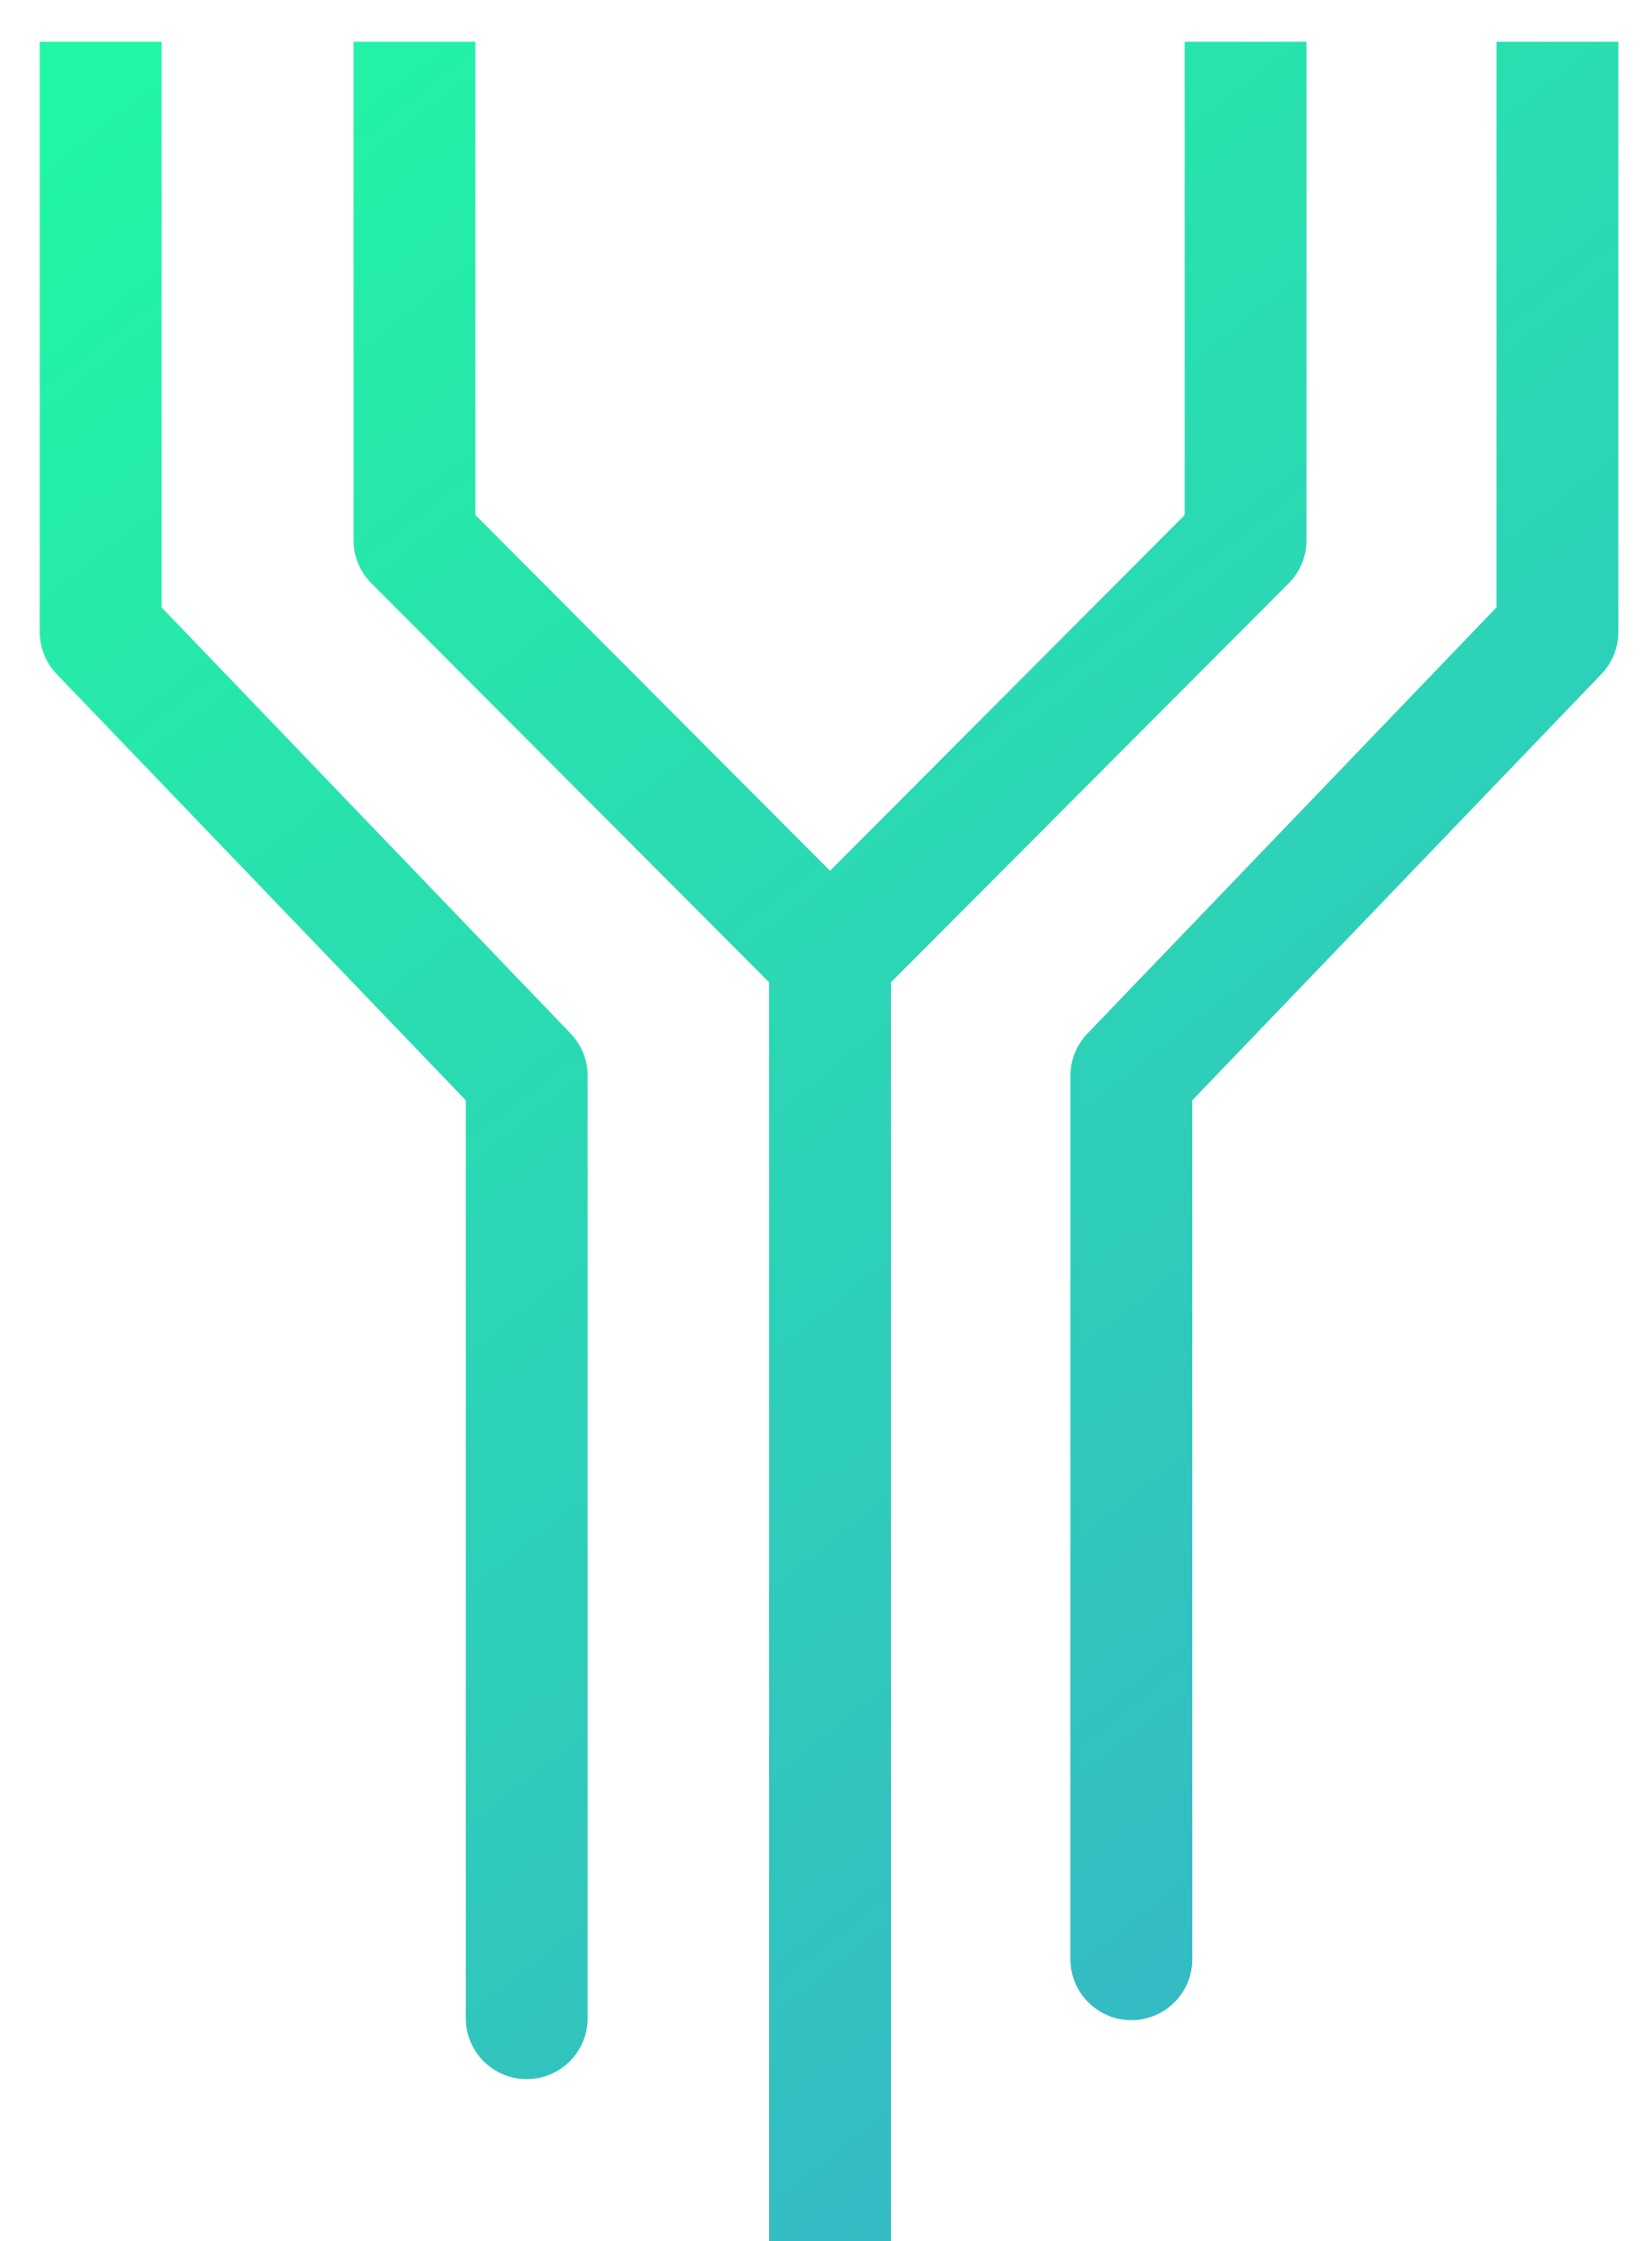
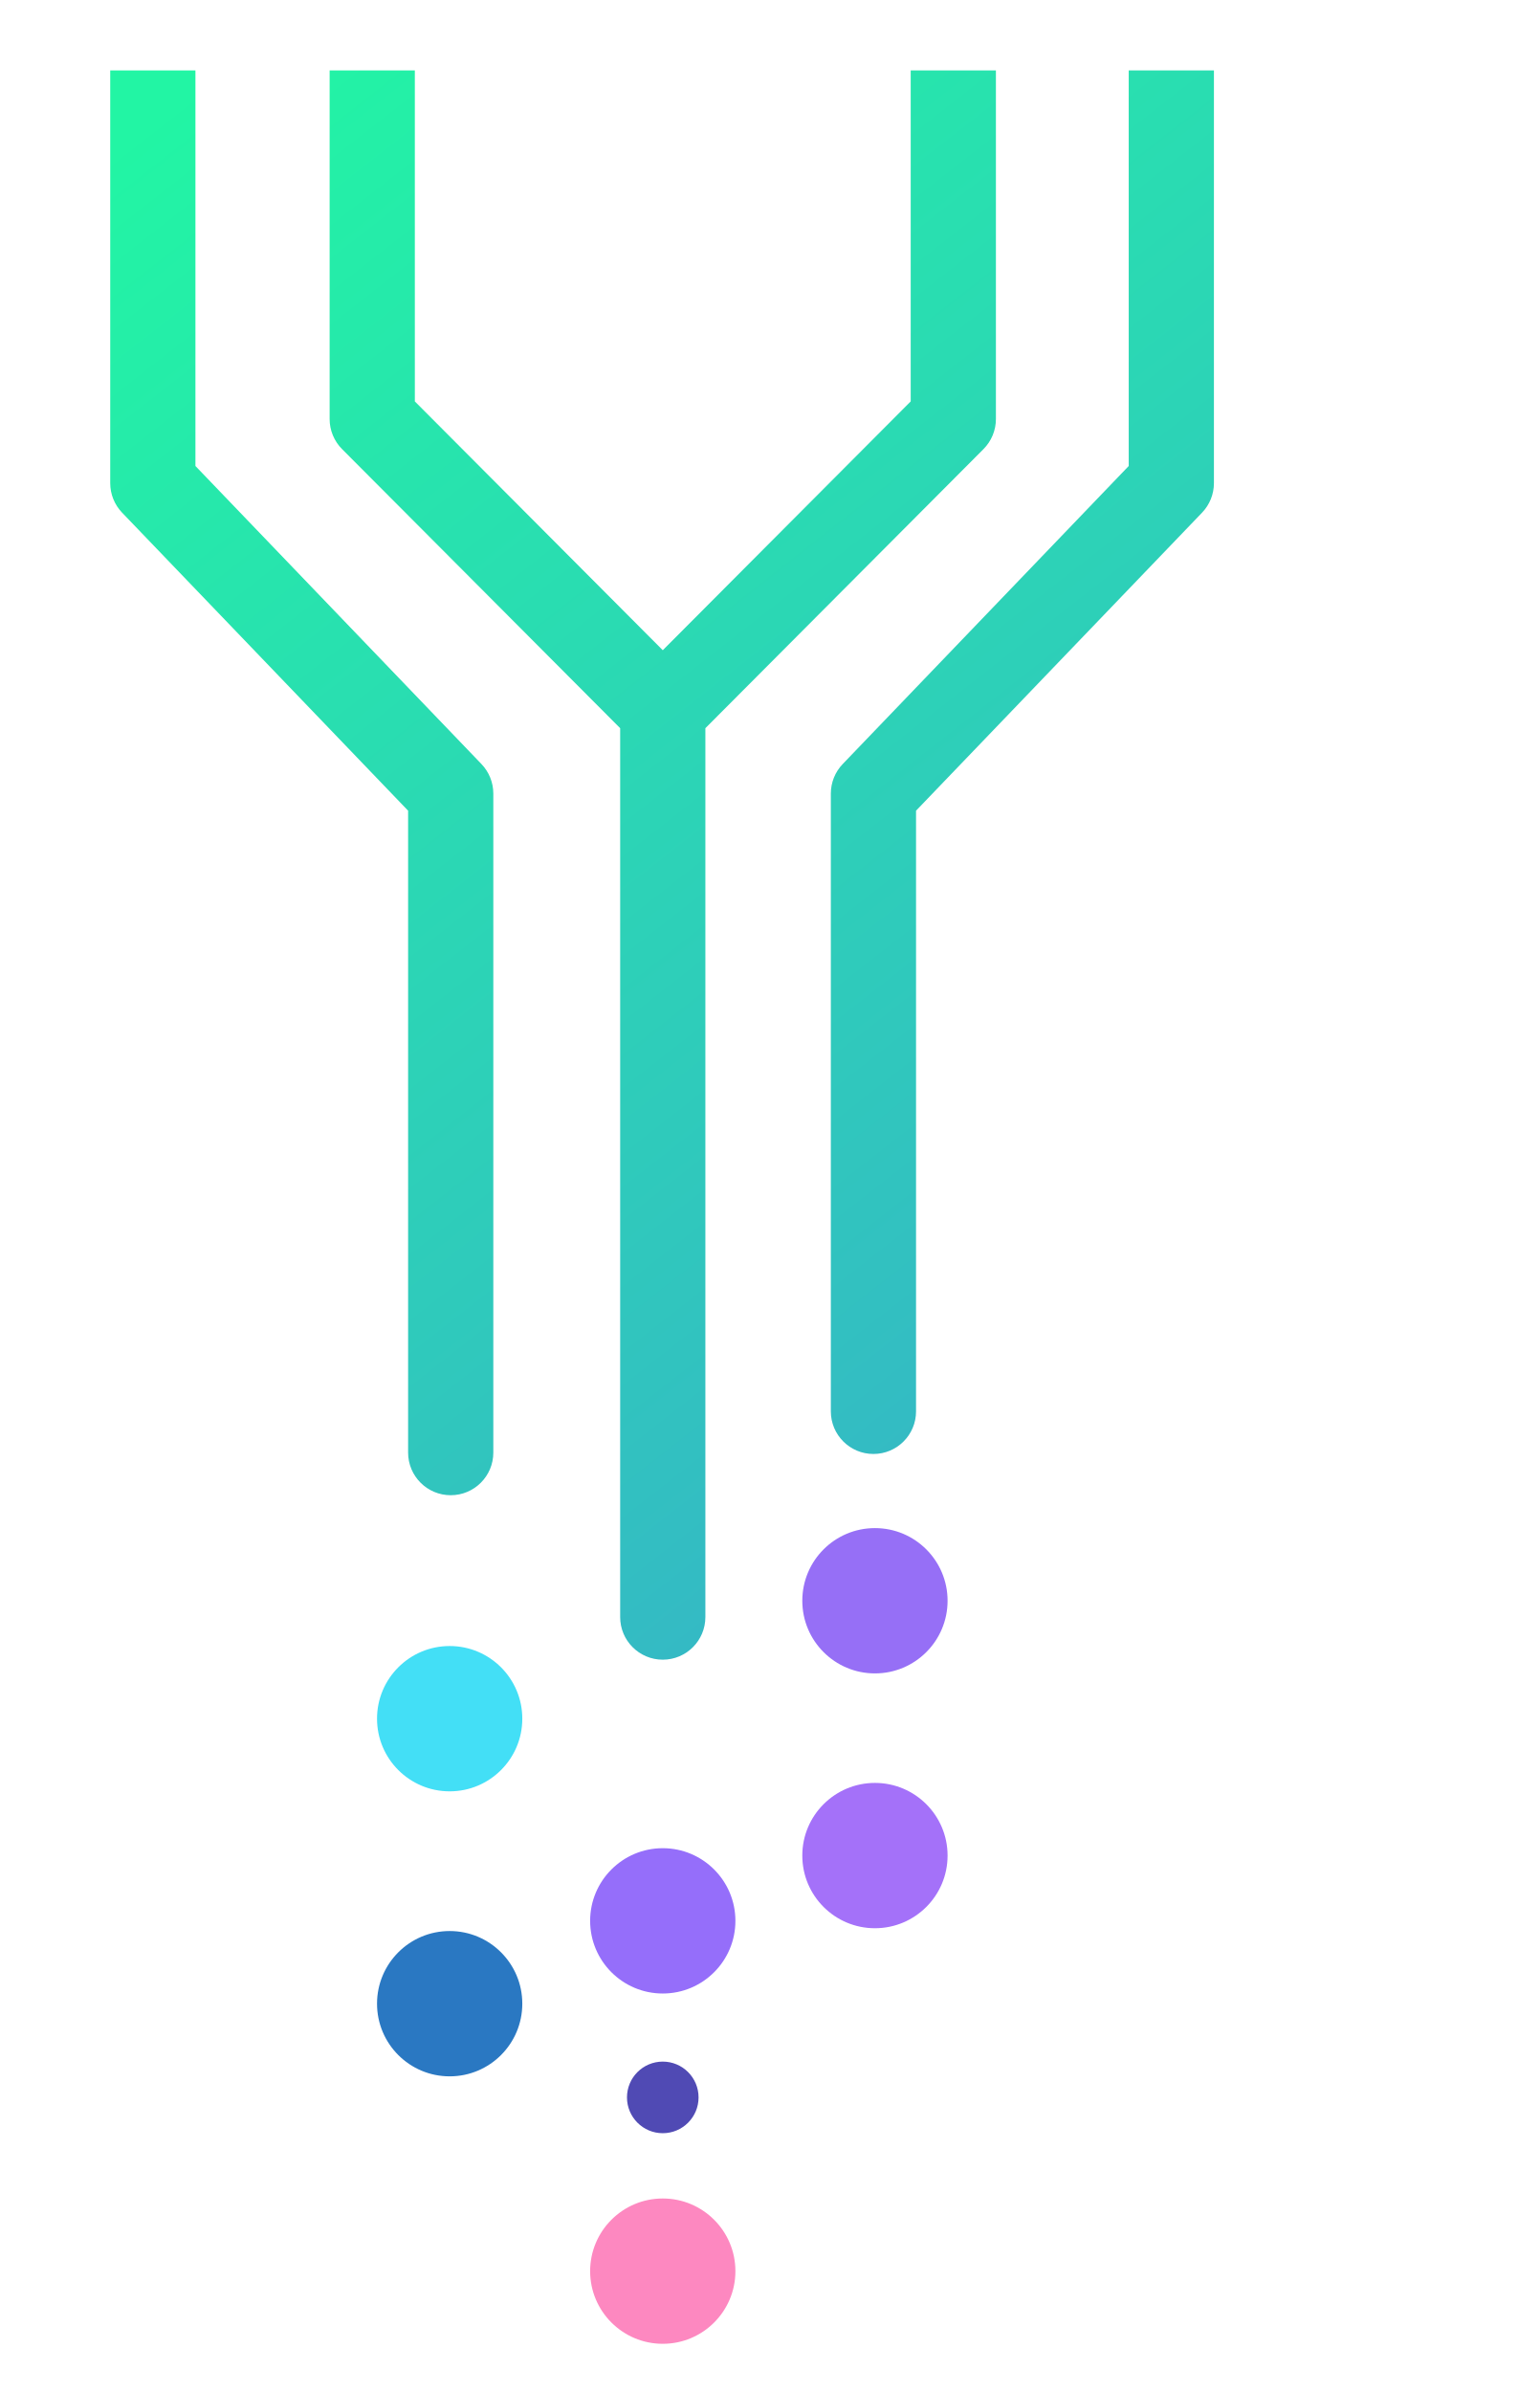
- <svg xmlns="http://www.w3.org/2000/svg" viewBox="1910 315 420 570">
-   <linearGradient id="ym_g1" gradientUnits="userSpaceOnUse" x1="1953.9" y1="328.1" x2="2298.1" y2="768.3">
+ <svg xmlns="http://www.w3.org/2000/svg" viewBox="1880 300 560 870">
+   <linearGradient id="fg1" gradientUnits="userSpaceOnUse" x1="1953.9" y1="328.1" x2="2298.1" y2="768.3">
    <stop offset="0" stop-color="#22F5A4" />
    <stop offset="1" stop-color="#34BAC4" />
  </linearGradient>
-   <linearGradient id="ym_g2" gradientUnits="userSpaceOnUse" x1="2020.5" y1="276.1" x2="2364.7" y2="716.3">
+   <linearGradient id="fg2" gradientUnits="userSpaceOnUse" x1="2020.5" y1="276.1" x2="2364.7" y2="716.3">
    <stop offset="0" stop-color="#22F5A4" />
    <stop offset="1" stop-color="#34BAC4" />
  </linearGradient>
-   <linearGradient id="ym_g3" gradientUnits="userSpaceOnUse" x1="1854.2" y1="406.2" x2="2198.3" y2="846.3">
+   <linearGradient id="fg3" gradientUnits="userSpaceOnUse" x1="1854.2" y1="406.2" x2="2198.3" y2="846.3">
    <stop offset="0" stop-color="#22F5A4" />
    <stop offset="1" stop-color="#34BAC4" />
  </linearGradient>
-   <path fill="url(#ym_g1)" d="M2211.33,325.617v120.382l-90.202,90.493l-90.202-90.493V325.617h-31v126.787c0,4.102,1.626,8.037,4.522,10.942l101.18,101.506v323.296c0,8.561,6.939,15.5,15.5,15.5s15.5-6.939,15.5-15.5V564.853l101.18-101.506c2.896-2.905,4.522-6.84,4.522-10.942V325.617H2211.33z" />
-   <path fill="url(#ym_g2)" d="M2290.649,325.617v143.871l-104.058,108.403c-2.771,2.887-4.318,6.733-4.318,10.734v224.702c0,8.561,6.939,15.5,15.5,15.5s15.5-6.939,15.5-15.5V594.861l104.058-108.403c2.771-2.887,4.318-6.733,4.318-10.734V325.617H2290.649z" />
-   <path fill="url(#ym_g3)" d="M1951.102,469.488V325.617h-31v150.107c0,4.001,1.547,7.847,4.318,10.734l104.058,108.403v233.467c0,8.561,6.939,15.5,15.5,15.5s15.5-6.939,15.5-15.5V588.626c0-4.001-1.547-7.847-4.318-10.734L1951.102,469.488z" />
+   <path fill="url(#fg1)" d="M2211.33,325.617v120.382l-90.202,90.493l-90.202-90.493V325.617h-31v126.787c0,4.102,1.626,8.037,4.522,10.942l101.18,101.506v323.296c0,8.561,6.939,15.5,15.5,15.5s15.5-6.939,15.5-15.5V564.853l101.18-101.506c2.896-2.905,4.522-6.84,4.522-10.942V325.617H2211.33z" />
+   <path fill="url(#fg2)" d="M2290.649,325.617v143.871l-104.058,108.403c-2.771,2.887-4.318,6.733-4.318,10.734v224.702c0,8.561,6.939,15.5,15.5,15.5s15.5-6.939,15.5-15.5V594.861l104.058-108.403c2.771-2.887,4.318-6.733,4.318-10.734V325.617H2290.649z" />
+   <path fill="url(#fg3)" d="M1951.102,469.488V325.617h-31v150.107c0,4.001,1.547,7.847,4.318,10.734l104.058,108.403v233.467c0,8.561,6.939,15.5,15.5,15.5s15.5-6.939,15.5-15.5V588.626c0-4.001-1.547-7.847-4.318-10.734L1951.102,469.488z" />
+   <circle fill="#966FF6" cx="2198.319" cy="882.213" r="26.426" />
+   <circle fill="#43DFF6" cx="2043.596" cy="925.106" r="26.426" />
+   <circle fill="#956EFA" cx="2121.128" cy="998.638" r="26.426" />
+   <circle fill="#2A78C2" cx="2043.596" cy="1028.766" r="26.426" />
+   <circle fill="#504AB4" cx="2121.128" cy="1062.851" r="13.021" />
+   <circle fill="#A471F9" cx="2198.319" cy="974.894" r="26.426" />
+   <circle fill="#FD88C0" cx="2121.128" cy="1126.043" r="26.426" />
</svg>
